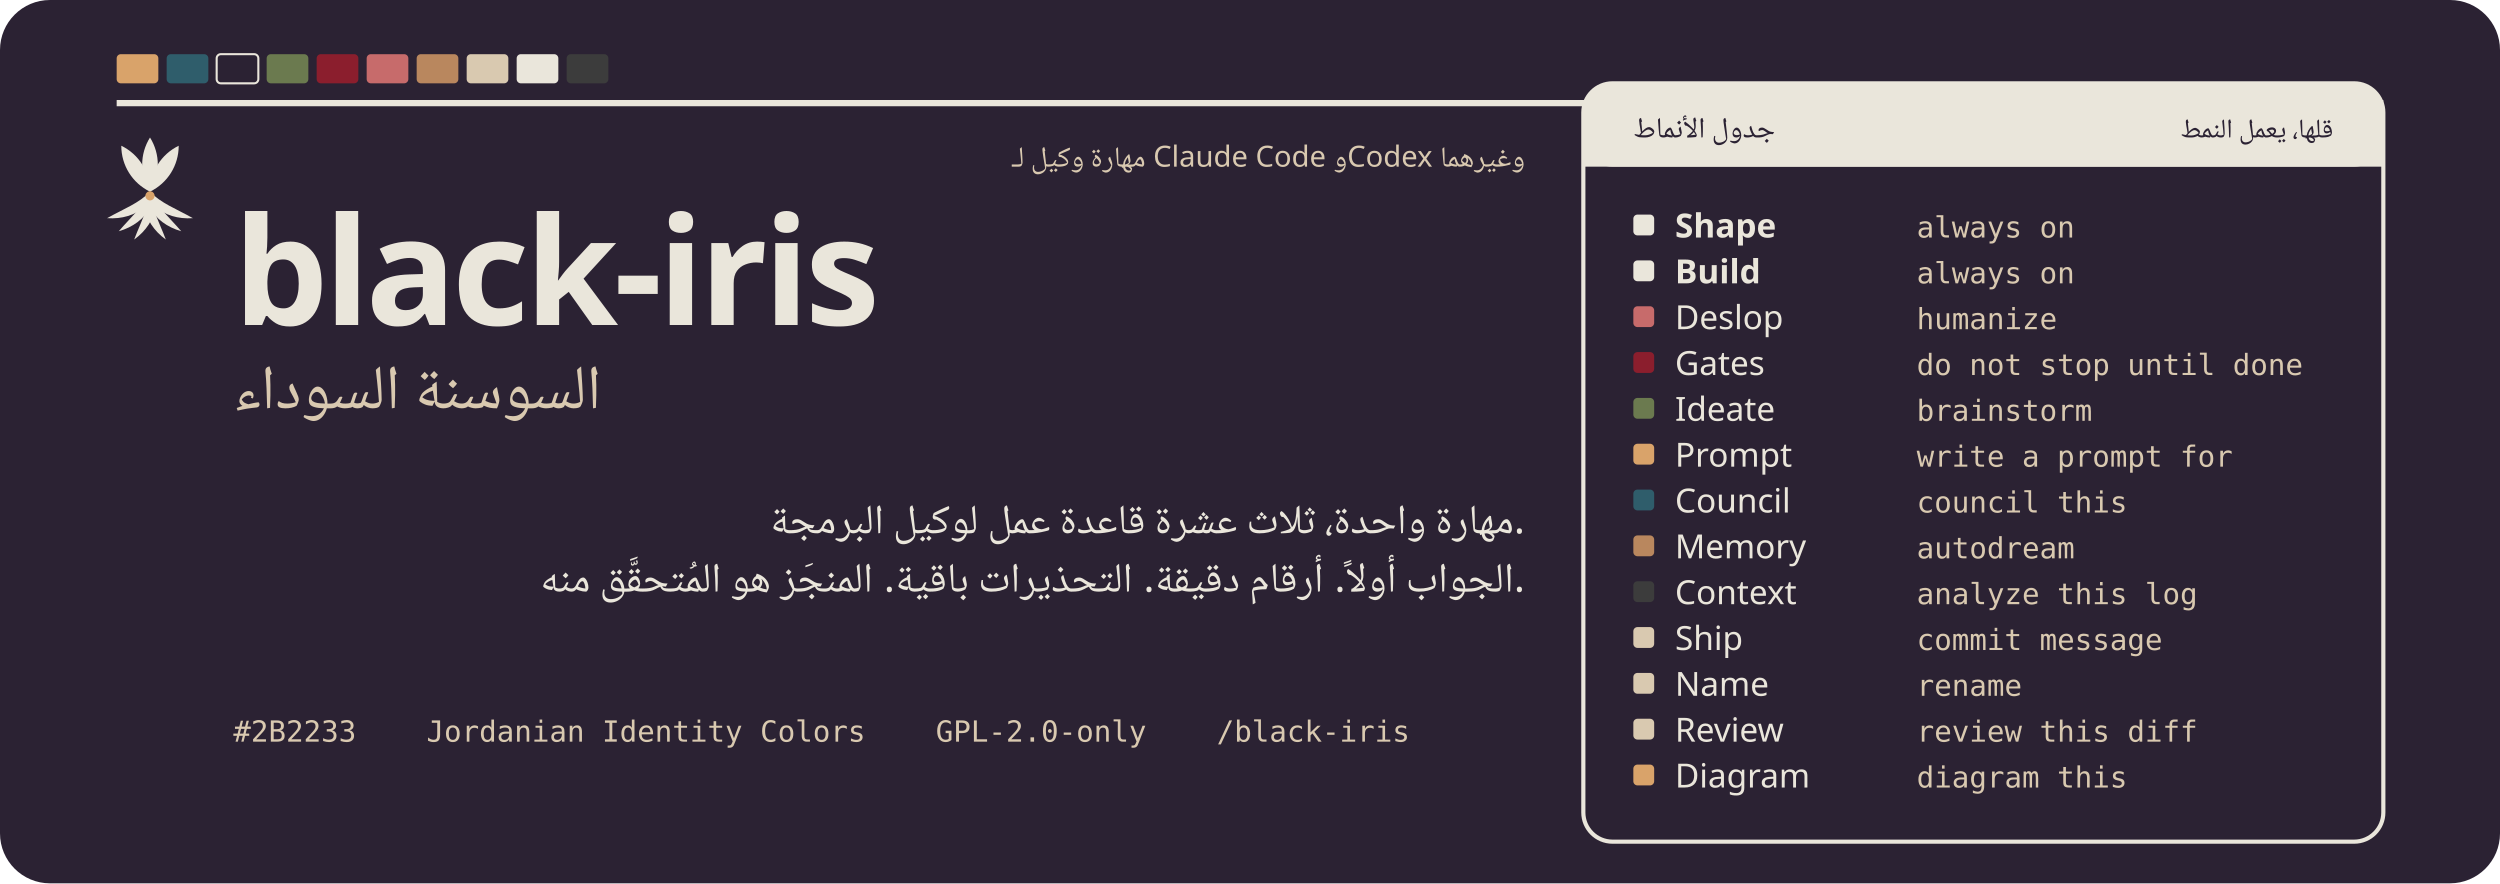
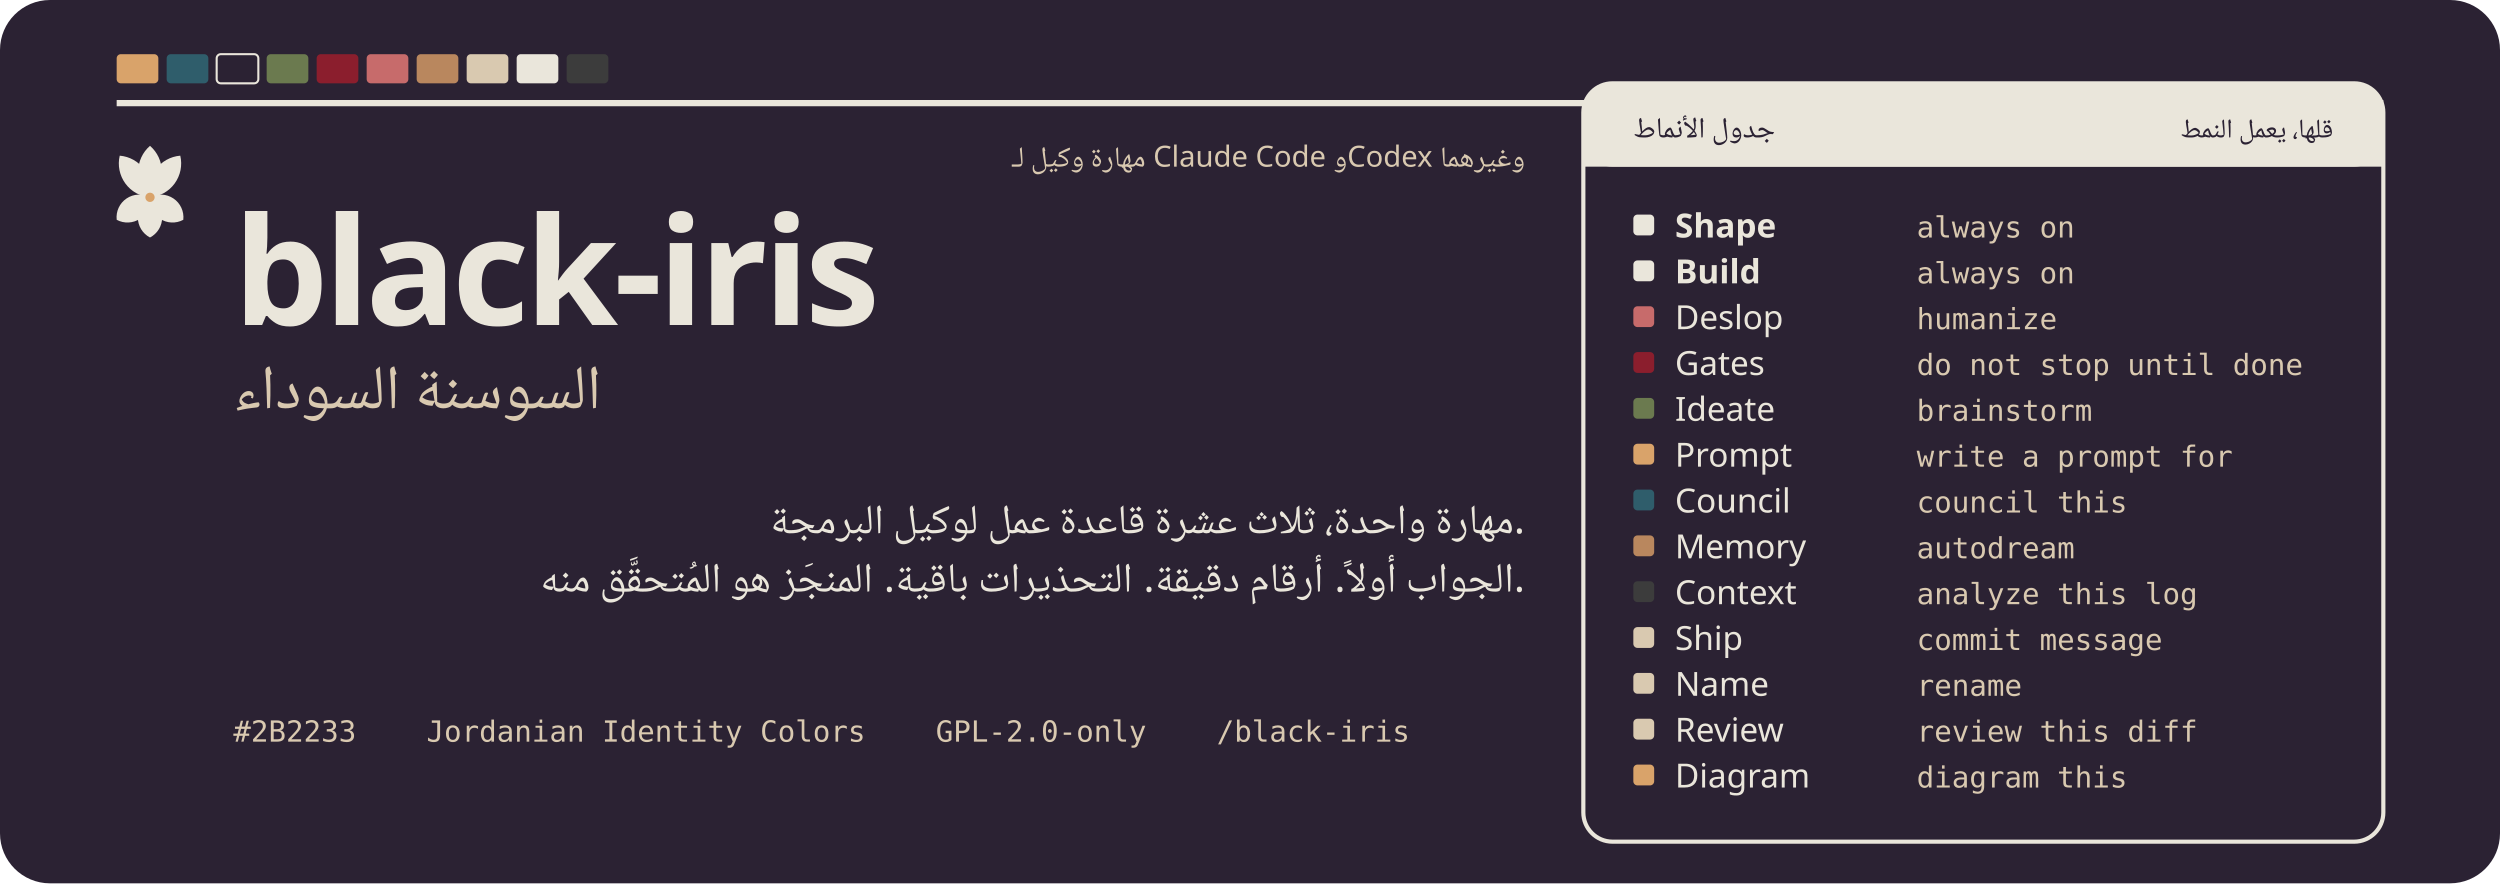
<svg xmlns="http://www.w3.org/2000/svg" width="1200" height="424" viewBox="0 0 1200 424" role="img" aria-labelledby="title desc">
  <rect width="1200" height="424" rx="24" fill="#2B2233" />
  <rect x="56" y="48" width="1088" height="3" fill="#EAE6DB" />
  <g id="identity-strip" transform="translate(56 26)">
    <rect x="0" y="0" width="20" height="14" rx="2" fill="#D9A36A" />
    <rect x="24" y="0" width="20" height="14" rx="2" fill="#2F5D6B" />
    <rect x="48" y="0" width="20" height="14" rx="2" fill="#2B2233" stroke="#EAE6DB" stroke-width="1" />
    <rect x="72" y="0" width="20" height="14" rx="2" fill="#6B7A4F" />
    <rect x="96" y="0" width="20" height="14" rx="2" fill="#8B1E2D" />
    <rect x="120" y="0" width="20" height="14" rx="2" fill="#C76B6B" />
    <rect x="144" y="0" width="20" height="14" rx="2" fill="#B9875E" />
    <rect x="168" y="0" width="20" height="14" rx="2" fill="#D9C9B0" />
    <rect x="192" y="0" width="20" height="14" rx="2" fill="#EAE6DB" />
    <rect x="216" y="0" width="20" height="14" rx="2" fill="#3C3C3C" />
  </g>
-   <g transform="translate(72 92) scale(1.0)" fill="#EAE6DB">
-     <path d="M0,0 C-5,-8 -5,-18 0,-26 C5,-18 5,-8 0,0Z" transform="rotate(-32)" />
-     <path d="M0,0 C-5,-8 -5,-18 0,-26 C5,-18 5,-8 0,0Z" transform="rotate(0)" />
-     <path d="M0,0 C-5,-8 -5,-18 0,-26 C5,-18 5,-8 0,0Z" transform="rotate(32)" />
-     <path d="M0,0 C-3,7 -9,12 -15,19 C-8,17 -3,13 0,8 C3,13 8,17 15,19 C9,12 3,7 0,0Z" transform="rotate(-20)" />
-     <path d="M0,0 C-3,7 -9,12 -15,19 C-8,17 -3,13 0,8 C3,13 8,17 15,19 C9,12 3,7 0,0Z" transform="rotate(0)" />
-     <path d="M0,0 C-3,7 -9,12 -15,19 C-8,17 -3,13 0,8 C3,13 8,17 15,19 C9,12 3,7 0,0Z" transform="rotate(20)" />
-     <circle cx="0" cy="2" r="2.2" fill="#D9A36A" />
+   <g transform="translate(72 92) scale(0.2472) translate(-128.0 -129.0)">
+     <path fill="#EAE6DB" d="M128 140 A66 66 0 0 1 69.22 59.1 A66 66 0 0 1 128 140 Z" />
+     <path fill="#EAE6DB" d="M128 140 A66 66 0 0 1 128.0 40.0 A66 66 0 0 1 128 140 Z" />
+     <path fill="#EAE6DB" d="M128 140 A66 66 0 0 1 186.78 59.1 A66 66 0 0 1 128 140 Z" />
+     <path fill="#EAE6DB" d="M128 140 A44 44 0 0 1 192.66 183.62 A44 44 0 0 1 128 140 Z" />
+     <path fill="#EAE6DB" d="M128 140 A44 44 0 0 1 128.0 218.0 A44 44 0 0 1 128 140 Z" />
+     <path fill="#EAE6DB" d="M128 140 A44 44 0 0 1 63.34 183.62 A44 44 0 0 1 128 140 Z" />
+     <circle cx="128" cy="140" r="9" fill="#D9A36A" />
  </g>
  <g id="title-block" transform="translate(112 64)">
    <text x="620" text-anchor="end" y="16" font-family="-apple-system, BlinkMacSystemFont, 'Segoe UI', 'Noto Sans', 'Noto Naskh Arabic', sans-serif" font-size="14" fill="#D9C9B0">مهارة وكيل لـ Claude Code وCodex وغيرهما</text>
    <text x="0" y="92" font-family="-apple-system, BlinkMacSystemFont, 'Segoe UI', 'Noto Sans', 'Noto Naskh Arabic', sans-serif" font-size="72" font-weight="800" letter-spacing="-2" fill="#EAE6DB">black-iris</text>
    <text x="0" y="132" font-family="-apple-system, BlinkMacSystemFont, 'Segoe UI', 'Noto Sans', 'Noto Naskh Arabic', sans-serif" font-size="30" fill="#D9C9B0">السوسنة السوداء</text>
    <text x="620" text-anchor="end" y="192" font-family="-apple-system, BlinkMacSystemFont, 'Segoe UI', 'Noto Sans', 'Noto Naskh Arabic', sans-serif" font-size="20" fill="#EAE6DB">مهارة واحدة، ثلاث عشرة قاعدة عمل لوكيل البرمجة.</text>
    <text x="620" text-anchor="end" y="220" font-family="-apple-system, BlinkMacSystemFont, 'Segoe UI', 'Noto Sans', 'Noto Naskh Arabic', sans-serif" font-size="20" fill="#EAE6DB">الجواب أولاً. أرقام دقيقة. التحذيرات باقية. المنجَز هو المُتحقَّق منه.</text>
    <text x="0" y="292" xml:space="preserve" font-family="ui-monospace, SFMono-Regular, Menlo, monospace" font-size="14" fill="#D9C9B0">#2B2233    Jordanian Identity Colors    GPL-2.0-only    /black-iris</text>
  </g>
  <g id="project-proof" transform="translate(760 40)">
    <rect x="0" y="0" width="384" height="364" rx="14" fill="#2B2233" stroke="#EAE6DB" stroke-width="2" />
    <rect x="0" y="0" width="384" height="40" rx="14" fill="#EAE6DB" />
    <rect x="0" y="26" width="384" height="14" fill="#EAE6DB" />
    <text x="24" y="26" font-family="-apple-system, BlinkMacSystemFont, 'Segoe UI', 'Noto Sans', 'Noto Naskh Arabic', sans-serif" font-size="14" fill="#2B2233">جدول الأنماط</text>
    <text x="360" y="26" text-anchor="end" font-family="-apple-system, BlinkMacSystemFont, 'Segoe UI', 'Noto Sans', 'Noto Naskh Arabic', sans-serif" font-size="13" fill="#2B2233">قلها، يعمل النمط</text>
    <rect x="24" y="63" width="10" height="10" rx="2" fill="#EAE6DB" />
    <text x="44" y="74" font-family="-apple-system, BlinkMacSystemFont, 'Segoe UI', 'Noto Sans', 'Noto Naskh Arabic', sans-serif" font-size="16" font-weight="700" fill="#EAE6DB">Shape</text>
    <text x="160" y="74" font-family="ui-monospace, SFMono-Regular, Menlo, monospace" font-size="14" fill="#D9C9B0">always on</text>
    <rect x="24" y="85" width="10" height="10" rx="2" fill="#EAE6DB" />
    <text x="44" y="96" font-family="-apple-system, BlinkMacSystemFont, 'Segoe UI', 'Noto Sans', 'Noto Naskh Arabic', sans-serif" font-size="16" font-weight="700" fill="#EAE6DB">Build</text>
    <text x="160" y="96" font-family="ui-monospace, SFMono-Regular, Menlo, monospace" font-size="14" fill="#D9C9B0">always on</text>
    <rect x="24" y="107" width="10" height="10" rx="2" fill="#C76B6B" />
    <text x="44" y="118" font-family="-apple-system, BlinkMacSystemFont, 'Segoe UI', 'Noto Sans', 'Noto Naskh Arabic', sans-serif" font-size="16" font-weight="500" fill="#EAE6DB">Deslop</text>
    <text x="160" y="118" font-family="ui-monospace, SFMono-Regular, Menlo, monospace" font-size="14" fill="#D9C9B0">humanize</text>
    <rect x="24" y="129" width="10" height="10" rx="2" fill="#8B1E2D" />
    <text x="44" y="140" font-family="-apple-system, BlinkMacSystemFont, 'Segoe UI', 'Noto Sans', 'Noto Naskh Arabic', sans-serif" font-size="16" font-weight="500" fill="#EAE6DB">Gates</text>
    <text x="160" y="140" font-family="ui-monospace, SFMono-Regular, Menlo, monospace" font-size="14" fill="#D9C9B0">do not stop until done</text>
    <rect x="24" y="151" width="10" height="10" rx="2" fill="#6B7A4F" />
    <text x="44" y="162" font-family="-apple-system, BlinkMacSystemFont, 'Segoe UI', 'Noto Sans', 'Noto Naskh Arabic', sans-serif" font-size="16" font-weight="500" fill="#EAE6DB">Ideate</text>
    <text x="160" y="162" font-family="ui-monospace, SFMono-Regular, Menlo, monospace" font-size="14" fill="#D9C9B0">brainstorm</text>
    <rect x="24" y="173" width="10" height="10" rx="2" fill="#D9A36A" />
    <text x="44" y="184" font-family="-apple-system, BlinkMacSystemFont, 'Segoe UI', 'Noto Sans', 'Noto Naskh Arabic', sans-serif" font-size="16" font-weight="500" fill="#EAE6DB">Prompt</text>
    <text x="160" y="184" font-family="ui-monospace, SFMono-Regular, Menlo, monospace" font-size="14" fill="#D9C9B0">write a prompt for</text>
    <rect x="24" y="195" width="10" height="10" rx="2" fill="#2F5D6B" />
    <text x="44" y="206" font-family="-apple-system, BlinkMacSystemFont, 'Segoe UI', 'Noto Sans', 'Noto Naskh Arabic', sans-serif" font-size="16" font-weight="500" fill="#EAE6DB">Council</text>
    <text x="160" y="206" font-family="ui-monospace, SFMono-Regular, Menlo, monospace" font-size="14" fill="#D9C9B0">council this</text>
    <rect x="24" y="217" width="10" height="10" rx="2" fill="#B9875E" />
    <text x="44" y="228" font-family="-apple-system, BlinkMacSystemFont, 'Segoe UI', 'Noto Sans', 'Noto Naskh Arabic', sans-serif" font-size="16" font-weight="500" fill="#EAE6DB">Memory</text>
    <text x="160" y="228" font-family="ui-monospace, SFMono-Regular, Menlo, monospace" font-size="14" fill="#D9C9B0">autodream</text>
    <rect x="24" y="239" width="10" height="10" rx="2" fill="#3C3C3C" />
    <text x="44" y="250" font-family="-apple-system, BlinkMacSystemFont, 'Segoe UI', 'Noto Sans', 'Noto Naskh Arabic', sans-serif" font-size="16" font-weight="500" fill="#EAE6DB">Context</text>
    <text x="160" y="250" font-family="ui-monospace, SFMono-Regular, Menlo, monospace" font-size="14" fill="#D9C9B0">analyze this log</text>
    <rect x="24" y="261" width="10" height="10" rx="2" fill="#D9C9B0" />
    <text x="44" y="272" font-family="-apple-system, BlinkMacSystemFont, 'Segoe UI', 'Noto Sans', 'Noto Naskh Arabic', sans-serif" font-size="16" font-weight="500" fill="#EAE6DB">Ship</text>
    <text x="160" y="272" font-family="ui-monospace, SFMono-Regular, Menlo, monospace" font-size="14" fill="#D9C9B0">commit message</text>
    <rect x="24" y="283" width="10" height="10" rx="2" fill="#D9C9B0" />
    <text x="44" y="294" font-family="-apple-system, BlinkMacSystemFont, 'Segoe UI', 'Noto Sans', 'Noto Naskh Arabic', sans-serif" font-size="16" font-weight="500" fill="#EAE6DB">Name</text>
    <text x="160" y="294" font-family="ui-monospace, SFMono-Regular, Menlo, monospace" font-size="14" fill="#D9C9B0">rename</text>
    <rect x="24" y="305" width="10" height="10" rx="2" fill="#D9C9B0" />
    <text x="44" y="316" font-family="-apple-system, BlinkMacSystemFont, 'Segoe UI', 'Noto Sans', 'Noto Naskh Arabic', sans-serif" font-size="16" font-weight="500" fill="#EAE6DB">Review</text>
    <text x="160" y="316" font-family="ui-monospace, SFMono-Regular, Menlo, monospace" font-size="14" fill="#D9C9B0">review this diff</text>
    <rect x="24" y="327" width="10" height="10" rx="2" fill="#D9A36A" />
    <text x="44" y="338" font-family="-apple-system, BlinkMacSystemFont, 'Segoe UI', 'Noto Sans', 'Noto Naskh Arabic', sans-serif" font-size="16" font-weight="500" fill="#EAE6DB">Diagram</text>
    <text x="160" y="338" font-family="ui-monospace, SFMono-Regular, Menlo, monospace" font-size="14" fill="#D9C9B0">diagram this</text>
  </g>
</svg>
